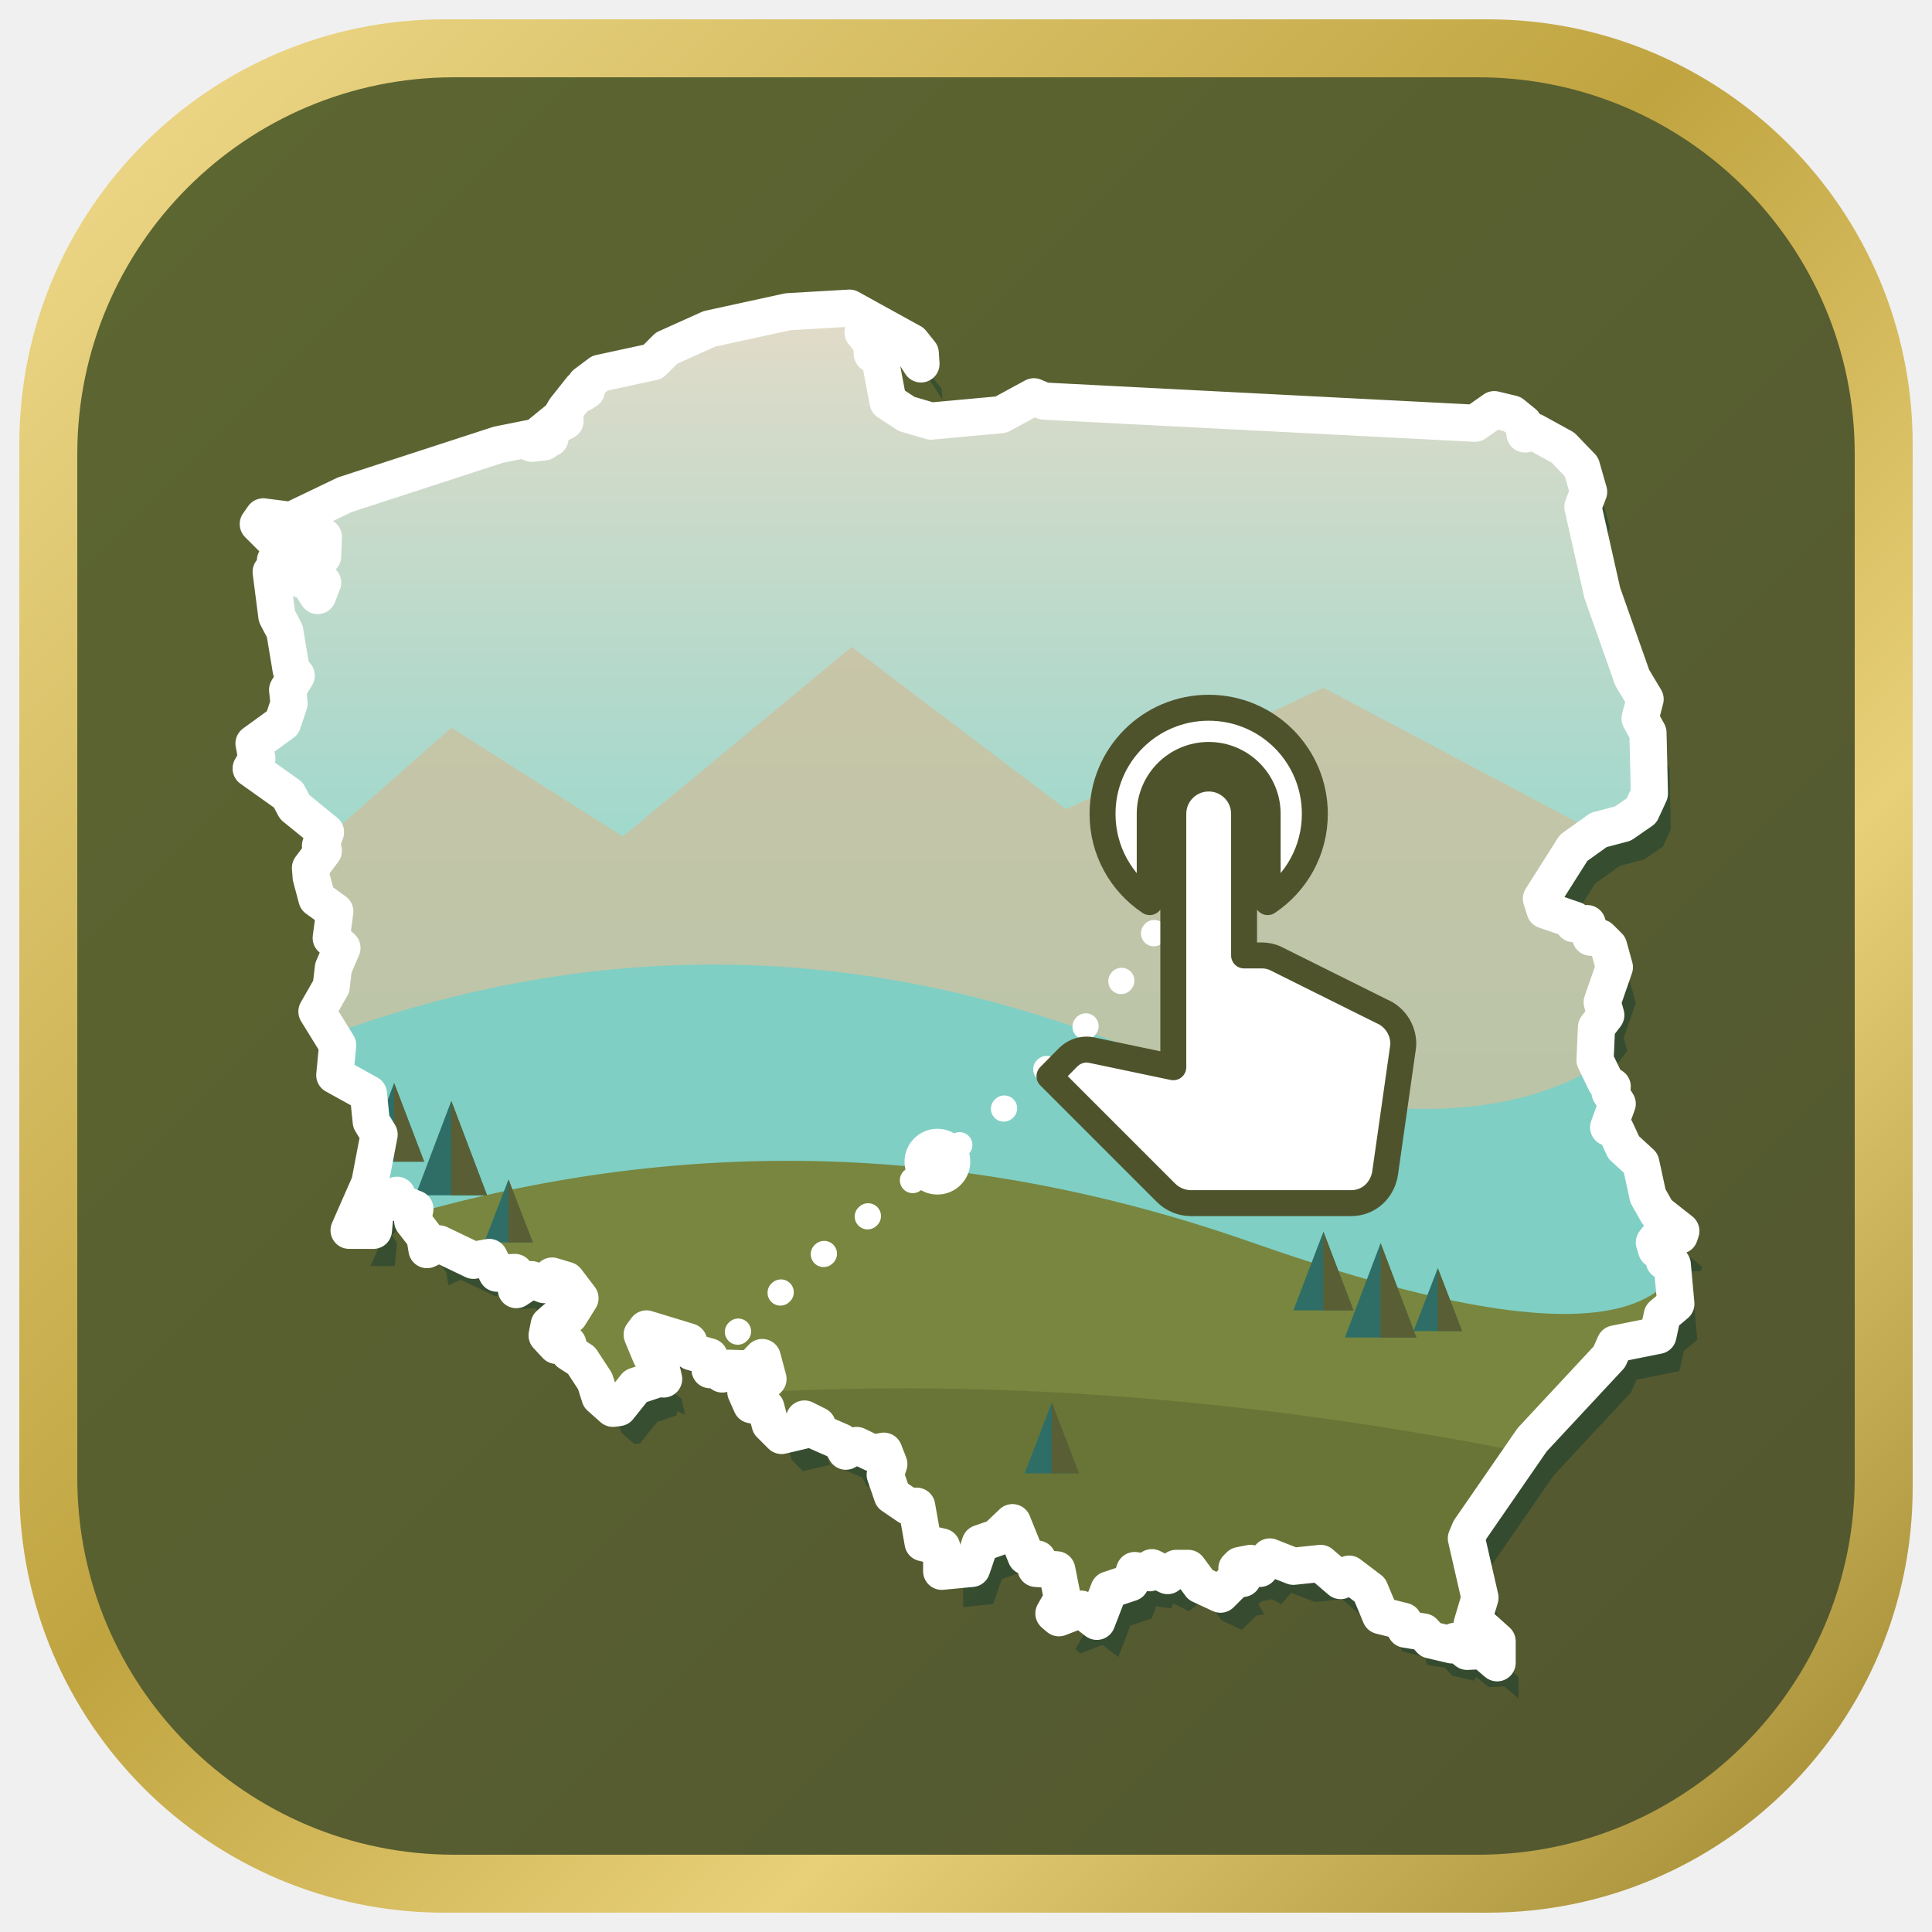
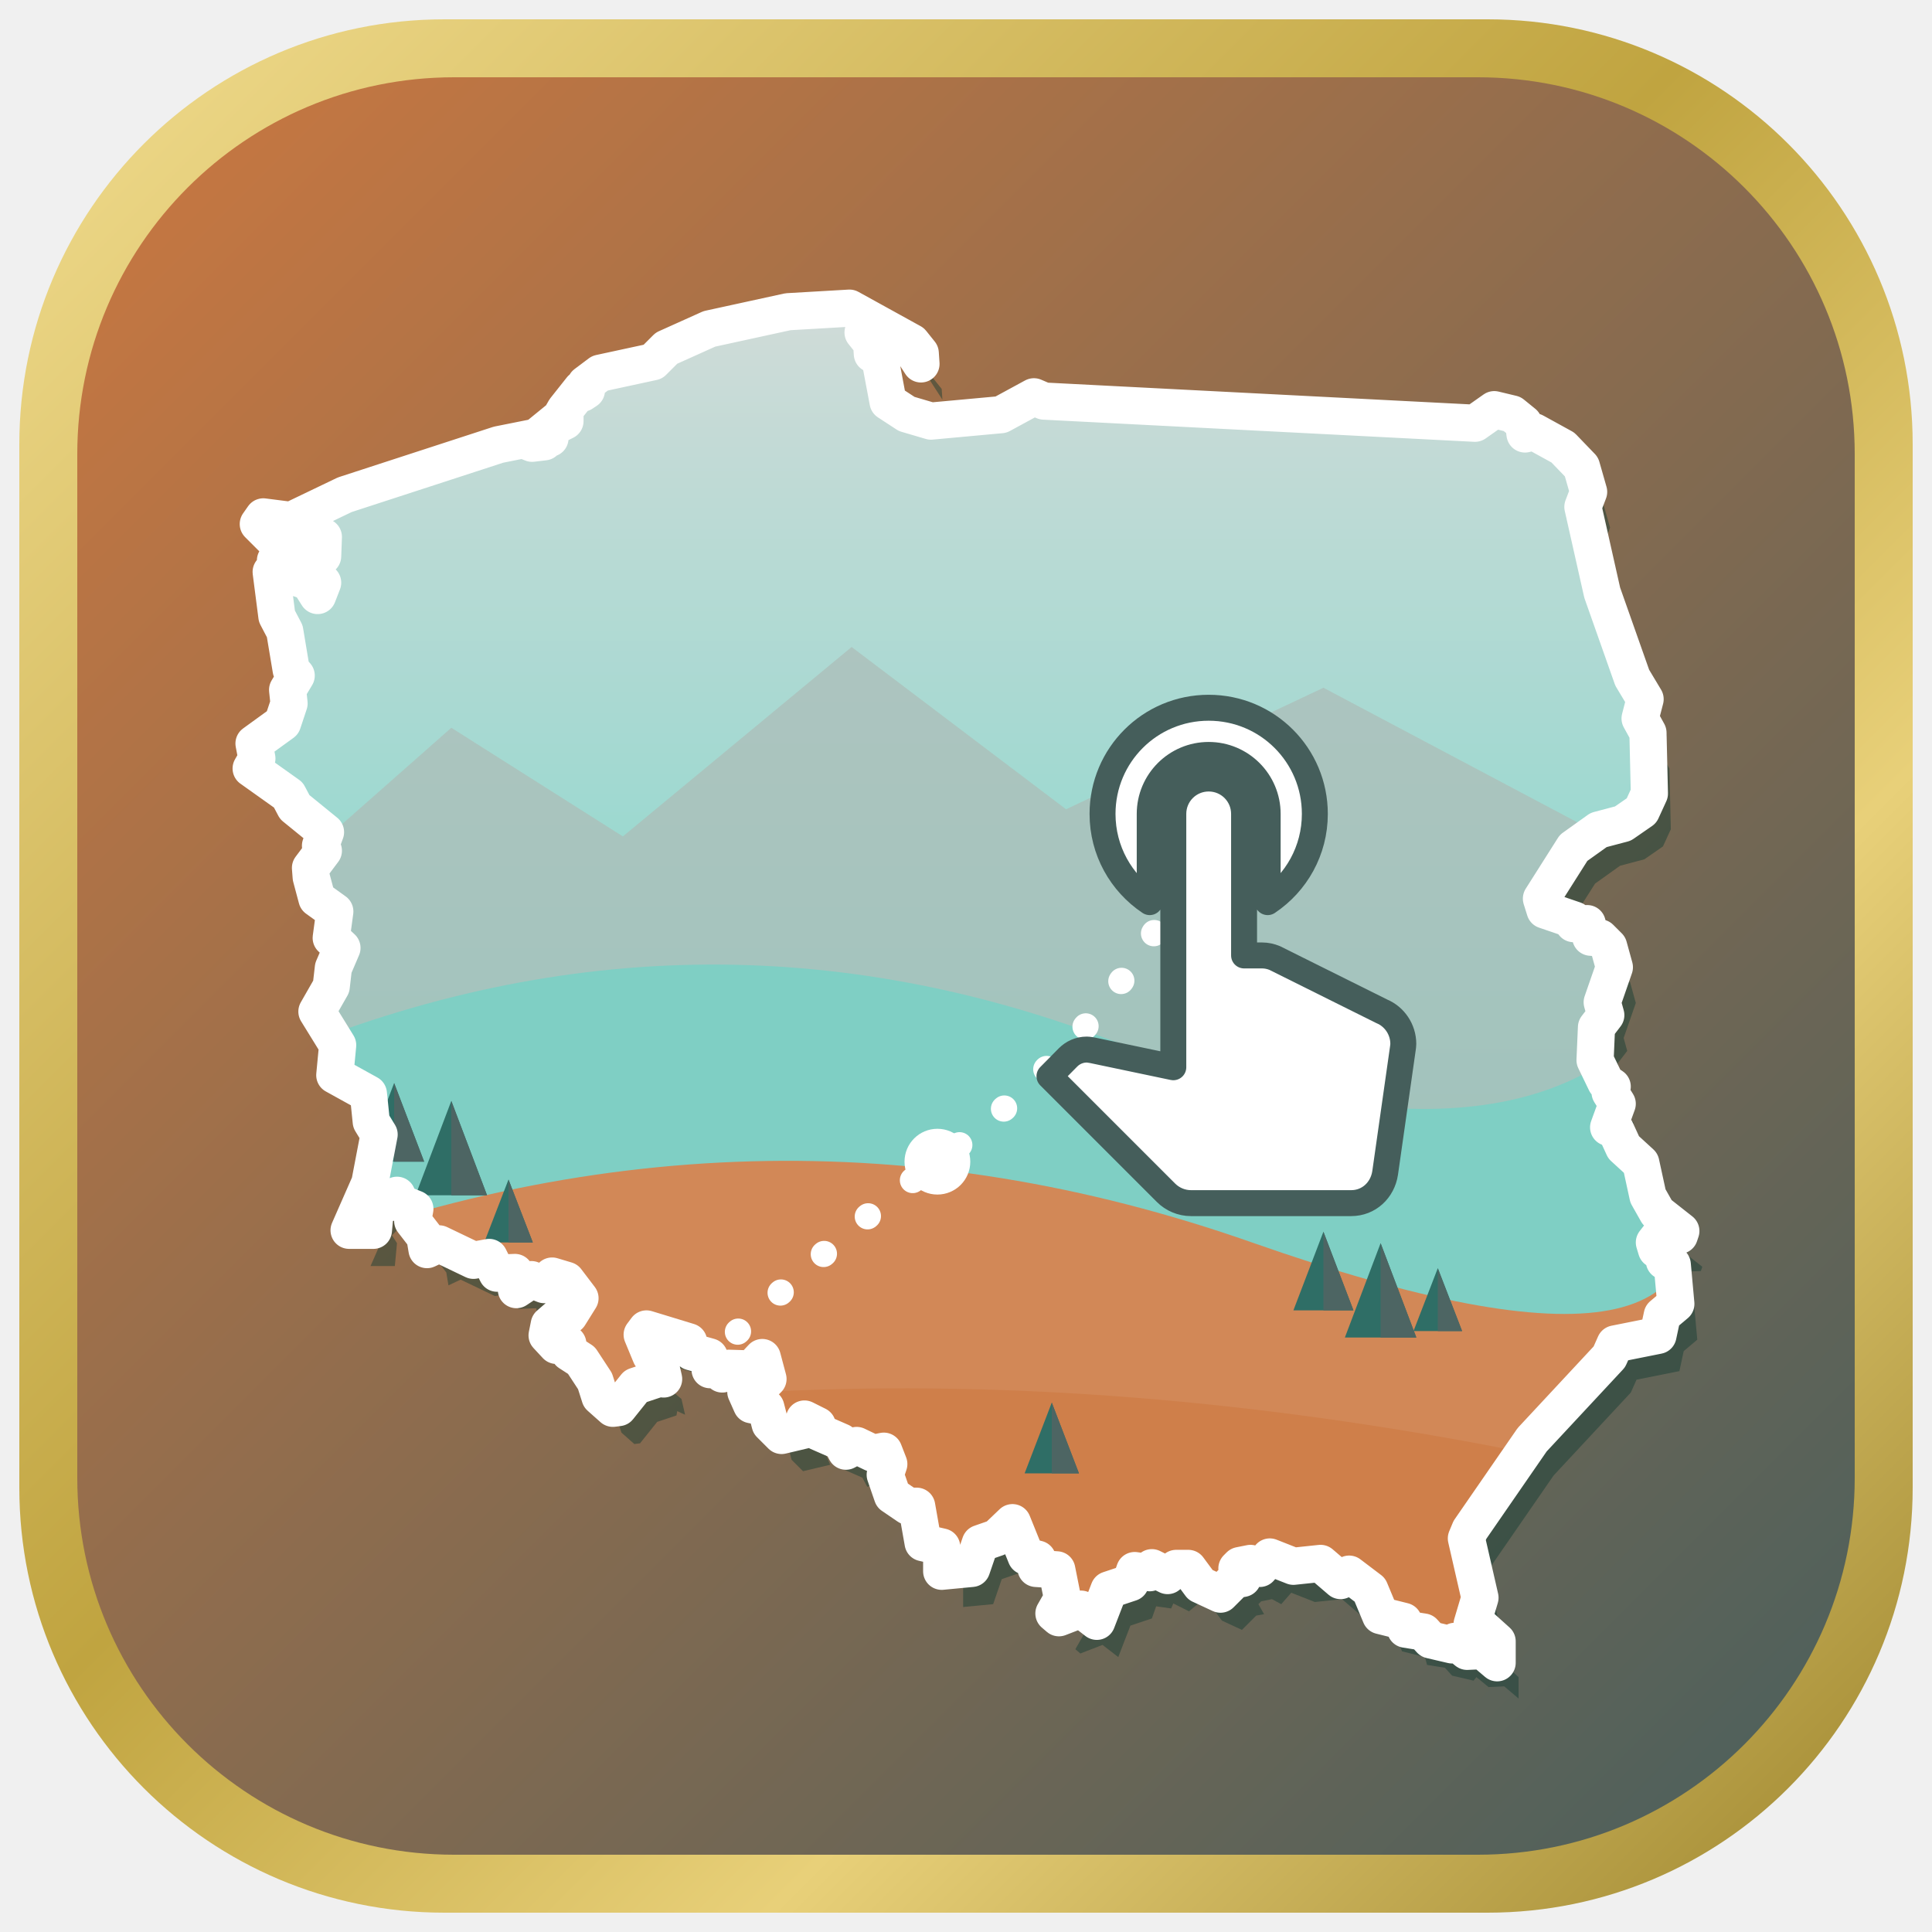
<svg xmlns="http://www.w3.org/2000/svg" viewBox="0 0 200 200" role="img" aria-label="I Was Here — Places &amp; Memories">
  <defs>
    <linearGradient id="tGold" x1="0" y1="0" x2="1" y2="1">
      <stop offset="0" stop-color="#F1DC8E" />
      <stop offset=".45" stop-color="#C0A440" />
      <stop offset=".7" stop-color="#E8D079" />
      <stop offset="1" stop-color="#9E862E" />
    </linearGradient>
    <linearGradient id="tGreen" x1="0" y1="0" x2="1" y2="1">
-       <stop offset="0" stop-color="#5D6731" />
-       <stop offset="1" stop-color="#52562F" />
+       <stop offset="0" stop-color="#CC7840" />
+       <stop offset="1" stop-color="#485F5D" />
    </linearGradient>
    <linearGradient id="tLand" x1="0" y1="0" x2="0" y2="1">
-       <stop offset="0" stop-color="#E4DBC8" />
+       <stop offset="0" stop-color="#D1DBD8" />
      <stop offset=".5" stop-color="#8ED8CE" />
      <stop offset="1" stop-color="#62BEB2" />
    </linearGradient>
    <clipPath id="tPl">
      <path d="M104.3,172.0 L102.0,172.8 L100.8,176.3 L96.6,176.7 L96.6,173.3 L94.0,172.7 L93.1,167.6 L91.9,167.6 L89.7,166.1 L88.7,163.2 L89.2,161.7 L88.5,159.9 L87.0,160.2 L84.7,159.1 L83.2,159.9 L82.5,158.6 L79.3,157.2 L79.2,156.3 L77.4,155.4 L78.0,156.8 L74.2,157.7 L72.6,156.1 L72.0,153.8 L70.0,153.4 L69.2,151.6 L70.9,151.2 L72.3,149.8 L71.5,146.8 L70.0,148.4 L66.8,148.3 L65.9,149.1 L65.2,148.0 L64.2,148.5 L64.1,146.7 L61.6,146.0 L61.2,144.6 L55.3,142.8 L54.7,143.6 L55.9,146.5 L57.2,147.6 L57.7,149.8 L56.6,149.3 L56.5,149.9 L53.8,150.8 L51.4,153.8 L50.6,153.9 L48.8,152.3 L48.1,150.1 L46.2,147.2 L44.5,146.1 L44.3,144.9 L42.7,145.1 L41.4,143.7 L41.7,142.2 L43.2,140.9 L44.5,140.9 L46.0,138.5 L44.1,136.0 L42.1,135.4 L41.0,136.6 L39.2,135.9 L37.1,137.3 L36.9,134.9 L34.4,135.0 L33.3,132.8 L31.1,133.2 L26.3,130.9 L24.6,131.7 L24.3,129.9 L22.6,127.7 L22.9,126.0 L20.9,125.2 L20.4,124.1 L19.6,125.1 L17.6,123.8 L16.7,124.7 L17.4,125.8 L17.1,129.0 L13.7,129.0 L16.6,122.4 L17.9,115.6 L16.8,113.8 L16.4,109.9 L11.7,107.3 L12.1,103.1 L9.2,98.4 L11.2,94.9 L11.5,92.3 L12.7,89.5 L11.2,88.1 L11.7,84.4 L9.2,82.6 L8.4,79.6 L8.3,78.3 L10.1,75.9 L9.7,75.2 L10.4,73.3 L6.1,69.8 L5.2,68.1 L0.0,64.4 L0.8,63.0 L0.4,60.9 L4.4,58.0 L5.3,55.3 L5.1,53.4 L6.3,51.4 L5.6,50.6 L4.7,45.2 L3.6,43.1 L2.8,36.9 L3.6,36.5 L3.4,35.3 L5.8,37.5 L8.1,38.3 L9.3,40.2 L10.0,38.4 L9.0,38.2 L8.4,36.8 L9.0,34.7 L10.0,34.7 L10.1,32.0 L9.2,33.3 L9.0,31.9 L6.3,31.4 L6.1,30.2 L4.8,31.1 L5.9,31.6 L5.6,32.2 L3.9,33.1 L1.0,30.2 L1.7,29.2 L5.6,29.7 L13.1,26.1 L34.6,19.1 L40.1,18.0 L38.8,18.7 L39.3,18.9 L41.0,18.7 L40.9,18.2 L41.8,18.2 L41.7,17.5 L40.2,17.8 L42.9,15.6 L42.1,16.7 L43.9,15.8 L43.9,15.1 L43.1,15.6 L43.9,14.2 L46.2,11.3 L46.3,11.9 L46.9,11.5 L46.9,11.0 L46.4,11.3 L46.8,10.6 L48.8,9.1 L56.2,7.5 L58.1,5.6 L64.1,2.9 L75.1,0.5 L83.7,0.0 L92.4,4.8 L93.6,6.3 L93.7,7.8 L91.5,4.4 L86.3,1.6 L85.6,3.4 L86.8,4.9 L86.9,6.4 L87.8,6.2 L89.1,13.1 L91.7,14.8 L95.1,15.8 L104.9,14.9 L109.5,12.4 L110.9,13.0 L171.2,16.1 L173.9,14.2 L176.4,14.8 L178.0,16.1 L178.2,17.6 L179.5,17.3 L183.5,19.5 L186.1,22.2 L187.1,25.7 L186.3,27.8 L189.0,39.8 L193.2,51.7 L195.0,54.7 L194.3,57.4 L195.4,59.4 L195.6,67.9 L194.5,70.3 L191.9,72.1 L188.5,73.0 L185.0,75.5 L180.5,82.6 L181.0,84.2 L185.1,85.6 L185.0,86.1 L186.9,86.1 L187.4,88.0 L188.7,88.1 L189.9,89.3 L190.7,92.2 L189.0,97.1 L189.5,98.9 L188.2,100.6 L188.0,105.2 L189.5,108.3 L190.4,108.9 L190.1,109.7 L191.1,111.3 L189.9,114.6 L190.9,115.0 L192.0,117.4 L194.4,119.6 L195.4,124.2 L196.7,126.5 L200.0,129.1 L199.8,129.7 L197.0,129.8 L196.3,130.7 L196.6,131.7 L197.7,132.0 L197.7,133.3 L198.8,133.8 L199.3,139.3 L197.4,140.9 L196.8,143.7 L190.8,144.9 L190.0,146.7 L179.2,158.3 L170.5,170.9 L170.0,172.1 L171.9,180.4 L170.8,184.1 L171.3,183.8 L174.3,186.5 L174.3,189.5 L172.3,187.8 L170.1,187.9 L168.4,186.5 L168.0,187.0 L165.0,186.3 L164.0,185.2 L161.5,184.8 L161.2,183.7 L158.0,182.9 L156.5,179.3 L153.6,177.1 L152.4,178.0 L149.6,175.6 L145.8,176.0 L142.5,174.7 L141.1,176.3 L139.8,175.6 L138.3,175.9 L137.9,176.3 L138.7,177.7 L137.6,177.9 L135.6,179.9 L132.8,178.6 L131.1,176.3 L129.4,176.3 L128.2,177.3 L126.0,176.2 L125.7,176.9 L123.6,176.6 L123.0,178.3 L120.0,179.3 L118.3,183.7 L116.1,182.0 L113.0,183.2 L112.3,182.6 L113.5,180.5 L112.7,176.5 L109.8,176.3 L110.0,175.0 L108.4,174.6 L106.5,169.9Z" />
    </clipPath>
  </defs>
  <rect x="2" y="2" width="196" height="196" rx="44" fill="url(#tGold)" />
  <rect x="8" y="8" width="184" height="184" rx="39" fill="url(#tGreen)" />
  <g transform="translate(26.0 31.9) scale(0.74)">
    <path d="M104.3,172.0 L102.0,172.8 L100.8,176.3 L96.6,176.7 L96.6,173.3 L94.0,172.7 L93.1,167.6 L91.9,167.6 L89.7,166.1 L88.7,163.2 L89.2,161.7 L88.5,159.9 L87.0,160.2 L84.7,159.1 L83.2,159.9 L82.5,158.6 L79.3,157.2 L79.2,156.3 L77.4,155.4 L78.0,156.8 L74.2,157.7 L72.6,156.1 L72.0,153.8 L70.0,153.4 L69.2,151.6 L70.9,151.2 L72.3,149.8 L71.5,146.8 L70.0,148.4 L66.8,148.3 L65.9,149.1 L65.2,148.0 L64.2,148.5 L64.1,146.7 L61.6,146.0 L61.2,144.6 L55.3,142.8 L54.7,143.6 L55.9,146.5 L57.2,147.6 L57.7,149.8 L56.6,149.3 L56.5,149.9 L53.8,150.8 L51.4,153.8 L50.6,153.9 L48.8,152.3 L48.1,150.1 L46.2,147.2 L44.5,146.1 L44.3,144.9 L42.7,145.1 L41.4,143.7 L41.7,142.2 L43.2,140.9 L44.5,140.9 L46.0,138.5 L44.1,136.0 L42.1,135.4 L41.0,136.6 L39.2,135.9 L37.1,137.3 L36.9,134.9 L34.4,135.0 L33.3,132.8 L31.1,133.2 L26.3,130.9 L24.6,131.7 L24.3,129.9 L22.6,127.7 L22.9,126.0 L20.9,125.2 L20.4,124.1 L19.6,125.1 L17.6,123.8 L16.7,124.7 L17.4,125.8 L17.1,129.0 L13.7,129.0 L16.6,122.4 L17.9,115.6 L16.8,113.8 L16.4,109.9 L11.7,107.3 L12.1,103.1 L9.2,98.4 L11.2,94.9 L11.5,92.3 L12.7,89.5 L11.2,88.1 L11.7,84.4 L9.2,82.6 L8.4,79.6 L8.3,78.3 L10.1,75.9 L9.7,75.2 L10.4,73.3 L6.1,69.8 L5.2,68.1 L0.0,64.4 L0.8,63.0 L0.4,60.9 L4.4,58.0 L5.3,55.3 L5.1,53.4 L6.3,51.4 L5.6,50.6 L4.7,45.2 L3.6,43.1 L2.8,36.9 L3.6,36.5 L3.4,35.3 L5.8,37.5 L8.1,38.3 L9.3,40.2 L10.0,38.4 L9.0,38.2 L8.4,36.8 L9.0,34.7 L10.0,34.7 L10.1,32.0 L9.2,33.3 L9.0,31.9 L6.3,31.4 L6.1,30.2 L4.8,31.1 L5.9,31.6 L5.6,32.2 L3.9,33.1 L1.0,30.2 L1.7,29.2 L5.6,29.7 L13.1,26.1 L34.6,19.1 L40.1,18.0 L38.8,18.7 L39.3,18.9 L41.0,18.7 L40.9,18.2 L41.8,18.2 L41.7,17.5 L40.2,17.8 L42.9,15.6 L42.1,16.7 L43.9,15.8 L43.9,15.1 L43.1,15.6 L43.9,14.2 L46.2,11.3 L46.3,11.9 L46.9,11.5 L46.9,11.0 L46.4,11.3 L46.8,10.6 L48.8,9.1 L56.2,7.5 L58.1,5.6 L64.1,2.9 L75.1,0.5 L83.7,0.0 L92.4,4.8 L93.6,6.3 L93.7,7.8 L91.5,4.4 L86.3,1.6 L85.6,3.4 L86.8,4.9 L86.9,6.4 L87.8,6.2 L89.1,13.1 L91.7,14.8 L95.1,15.8 L104.9,14.9 L109.5,12.4 L110.9,13.0 L171.2,16.1 L173.9,14.2 L176.4,14.8 L178.0,16.1 L178.2,17.6 L179.5,17.3 L183.5,19.5 L186.1,22.2 L187.1,25.7 L186.3,27.8 L189.0,39.8 L193.2,51.7 L195.0,54.7 L194.3,57.4 L195.4,59.4 L195.6,67.9 L194.5,70.3 L191.9,72.1 L188.5,73.0 L185.0,75.5 L180.5,82.6 L181.0,84.2 L185.1,85.6 L185.0,86.1 L186.9,86.1 L187.4,88.0 L188.7,88.1 L189.9,89.3 L190.7,92.2 L189.0,97.1 L189.5,98.9 L188.2,100.6 L188.0,105.2 L189.5,108.3 L190.4,108.9 L190.1,109.7 L191.1,111.3 L189.9,114.6 L190.9,115.0 L192.0,117.4 L194.4,119.6 L195.4,124.2 L196.7,126.5 L200.0,129.1 L199.8,129.7 L197.0,129.8 L196.3,130.7 L196.6,131.7 L197.7,132.0 L197.7,133.3 L198.8,133.8 L199.3,139.3 L197.4,140.9 L196.8,143.7 L190.8,144.9 L190.0,146.7 L179.2,158.3 L170.5,170.9 L170.0,172.1 L171.9,180.4 L170.8,184.1 L171.3,183.8 L174.3,186.5 L174.3,189.5 L172.3,187.8 L170.1,187.9 L168.4,186.5 L168.0,187.0 L165.0,186.3 L164.0,185.2 L161.5,184.8 L161.2,183.7 L158.0,182.9 L156.5,179.3 L153.6,177.1 L152.4,178.0 L149.6,175.6 L145.8,176.0 L142.5,174.7 L141.1,176.3 L139.8,175.6 L138.3,175.9 L137.9,176.3 L138.7,177.7 L137.6,177.9 L135.6,179.9 L132.8,178.6 L131.1,176.3 L129.4,176.3 L128.2,177.3 L126.0,176.2 L125.7,176.9 L123.6,176.6 L123.0,178.3 L120.0,179.3 L118.3,183.7 L116.1,182.0 L113.0,183.2 L112.3,182.6 L113.5,180.5 L112.7,176.5 L109.8,176.3 L110.0,175.0 L108.4,174.6 L106.5,169.9Z" fill="#0F3A30" opacity=".45" transform="translate(3 5)" />
    <g clip-path="url(#tPl)">
      <rect x="-2" y="-2" width="204" height="193" fill="url(#tLand)" />
-       <path d="M0 83.4L28 58.7L52 73.9L84 47.4L114 70.1L150 53.1L200 79.6V191.5H0Z" fill="#CEBF9C" opacity=".75" />
+       <path d="M0 83.4L28 58.7L52 73.9L84 47.4L114 70.1L150 53.1L200 79.6V191.5H0Z" fill="#ACBEB8" opacity=".75" />
      <path d="M0 106.1Q60 79.6 120 102.3T200 94.7V191.5H0Z" fill="#7FCFC4" />
-       <path d="M0 134.5Q70 106.1 140 130.7T200 119.4V191.5H0Z" fill="#78863F" />
-       <path d="M0 163.0Q90 138.3 200 164.9V191.5H0Z" fill="#697537" />
+       <path d="M0 134.5Q70 106.1 140 130.7T200 119.4V191.5H0Z" fill="#D28857" />
+       <path d="M0 163.0Q90 138.3 200 164.9V191.5H0Z" fill="#CF7F4A" />
      <path d="M20.0 108.4 15.8 119.4H24.2Z" fill="#2F6E66" />
-       <path d="M20.0 108.4 24.2 119.4H20.0Z" fill="#5A5E34" />
+       <path d="M20.0 108.4 24.2 119.4H20.0Z" fill="#4D6563" />
      <path d="M28.0 110.9 23.0 124.1H33.0Z" fill="#2F6E66" />
-       <path d="M28.0 110.9 33.0 124.1H28.0Z" fill="#5A5E34" />
+       <path d="M28.0 110.9 33.0 124.1H28.0Z" fill="#4D6563" />
      <path d="M13.0 122.7 9.2 132.6H16.8Z" fill="#2F6E66" />
-       <path d="M13.0 122.7 16.8 132.6H13.0Z" fill="#5A5E34" />
+       <path d="M13.0 122.7 16.8 132.6H13.0Z" fill="#4D6563" />
      <path d="M36.0 121.9 32.6 130.7H39.4Z" fill="#2F6E66" />
-       <path d="M36.0 121.9 39.4 130.7H36.0Z" fill="#5A5E34" />
+       <path d="M36.0 121.9 39.4 130.7H36.0Z" fill="#4D6563" />
      <path d="M58.0 158.4 53.4 170.5H62.6Z" fill="#2F6E66" />
-       <path d="M58.0 158.4 62.6 170.5H58.0Z" fill="#5A5E34" />
+       <path d="M58.0 158.4 62.6 170.5H58.0Z" fill="#4D6563" />
      <path d="M67.0 164.4 63.2 174.3H70.8Z" fill="#2F6E66" />
-       <path d="M67.0 164.4 70.8 174.3H67.0Z" fill="#5A5E34" />
+       <path d="M67.0 164.4 70.8 174.3H67.0Z" fill="#4D6563" />
      <path d="M150.0 129.2 145.8 140.2H154.2Z" fill="#2F6E66" />
-       <path d="M150.0 129.2 154.2 140.2H150.0Z" fill="#5A5E34" />
+       <path d="M150.0 129.2 154.2 140.2H150.0Z" fill="#4D6563" />
      <path d="M158.0 130.8 153.0 144.0H163.0Z" fill="#2F6E66" />
-       <path d="M158.0 130.8 163.0 144.0H158.0Z" fill="#5A5E34" />
+       <path d="M158.0 130.8 163.0 144.0H158.0Z" fill="#4D6563" />
      <path d="M166.0 134.3 162.6 143.1H169.4Z" fill="#2F6E66" />
-       <path d="M166.0 134.3 169.4 143.1H166.0Z" fill="#5A5E34" />
+       <path d="M166.0 134.3 169.4 143.1H166.0Z" fill="#4D6563" />
      <path d="M112.0 153.1 108.2 163.0H115.8Z" fill="#2F6E66" />
-       <path d="M112.0 153.1 115.8 163.0H112.0Z" fill="#5A5E34" />
+       <path d="M112.0 153.1 115.8 163.0H112.0Z" fill="#4D6563" />
      <path d="M44 164.9C60 151.6 78 132.6 96 119.4S122 94.7 130 81.5" fill="none" stroke="#FFFFFF" stroke-width="3.6" stroke-linecap="round" stroke-dasharray="0.1 8" />
      <circle cx="44" cy="164.9" r="4.6" fill="#FFFFFF" />
      <circle cx="96" cy="119.4" r="4.6" fill="#FFFFFF" />
    </g>
    <path d="M104.3,172.0 L102.0,172.8 L100.8,176.3 L96.6,176.7 L96.6,173.3 L94.0,172.7 L93.1,167.6 L91.9,167.6 L89.7,166.1 L88.7,163.2 L89.2,161.7 L88.5,159.9 L87.0,160.2 L84.7,159.1 L83.2,159.9 L82.5,158.6 L79.3,157.2 L79.2,156.3 L77.4,155.4 L78.0,156.8 L74.2,157.7 L72.6,156.1 L72.0,153.8 L70.0,153.4 L69.2,151.6 L70.9,151.2 L72.3,149.8 L71.5,146.8 L70.0,148.4 L66.8,148.3 L65.9,149.1 L65.2,148.0 L64.2,148.5 L64.1,146.7 L61.6,146.0 L61.2,144.6 L55.3,142.8 L54.7,143.6 L55.9,146.5 L57.2,147.6 L57.7,149.8 L56.6,149.3 L56.5,149.9 L53.8,150.8 L51.4,153.8 L50.6,153.9 L48.8,152.3 L48.1,150.1 L46.2,147.2 L44.5,146.1 L44.3,144.9 L42.7,145.1 L41.4,143.7 L41.7,142.2 L43.2,140.9 L44.5,140.9 L46.0,138.5 L44.1,136.0 L42.1,135.4 L41.0,136.6 L39.2,135.9 L37.1,137.3 L36.9,134.9 L34.4,135.0 L33.3,132.8 L31.1,133.2 L26.3,130.9 L24.6,131.7 L24.3,129.9 L22.6,127.7 L22.9,126.0 L20.9,125.2 L20.4,124.1 L19.6,125.1 L17.6,123.8 L16.7,124.7 L17.4,125.8 L17.1,129.0 L13.7,129.0 L16.6,122.4 L17.9,115.6 L16.8,113.8 L16.4,109.9 L11.7,107.3 L12.1,103.1 L9.2,98.4 L11.2,94.9 L11.5,92.3 L12.7,89.5 L11.2,88.1 L11.7,84.4 L9.2,82.6 L8.4,79.6 L8.3,78.3 L10.1,75.9 L9.7,75.2 L10.4,73.3 L6.1,69.8 L5.2,68.1 L0.0,64.4 L0.8,63.0 L0.4,60.9 L4.4,58.0 L5.3,55.3 L5.1,53.4 L6.3,51.4 L5.6,50.6 L4.7,45.2 L3.6,43.1 L2.8,36.9 L3.6,36.5 L3.4,35.3 L5.8,37.5 L8.1,38.3 L9.3,40.2 L10.0,38.4 L9.0,38.2 L8.4,36.8 L9.0,34.7 L10.0,34.7 L10.1,32.0 L9.2,33.3 L9.0,31.9 L6.3,31.4 L6.1,30.2 L4.8,31.1 L5.9,31.6 L5.6,32.2 L3.9,33.1 L1.0,30.2 L1.7,29.2 L5.6,29.7 L13.1,26.1 L34.6,19.1 L40.1,18.0 L38.8,18.7 L39.3,18.9 L41.0,18.7 L40.9,18.2 L41.8,18.2 L41.7,17.5 L40.2,17.8 L42.9,15.6 L42.1,16.7 L43.9,15.8 L43.9,15.1 L43.1,15.6 L43.9,14.2 L46.2,11.3 L46.3,11.9 L46.9,11.5 L46.9,11.0 L46.4,11.3 L46.8,10.6 L48.8,9.1 L56.2,7.5 L58.1,5.6 L64.1,2.9 L75.1,0.5 L83.7,0.0 L92.4,4.8 L93.6,6.3 L93.7,7.8 L91.5,4.4 L86.3,1.6 L85.6,3.4 L86.8,4.9 L86.9,6.4 L87.8,6.2 L89.1,13.1 L91.7,14.8 L95.1,15.8 L104.9,14.9 L109.5,12.4 L110.9,13.0 L171.2,16.1 L173.9,14.2 L176.4,14.8 L178.0,16.1 L178.2,17.6 L179.5,17.3 L183.5,19.5 L186.1,22.2 L187.1,25.7 L186.3,27.8 L189.0,39.8 L193.2,51.7 L195.0,54.7 L194.3,57.4 L195.4,59.4 L195.6,67.9 L194.5,70.3 L191.9,72.1 L188.5,73.0 L185.0,75.5 L180.5,82.6 L181.0,84.2 L185.1,85.6 L185.0,86.1 L186.9,86.1 L187.4,88.0 L188.7,88.1 L189.9,89.3 L190.7,92.2 L189.0,97.1 L189.5,98.9 L188.2,100.6 L188.0,105.2 L189.5,108.3 L190.4,108.9 L190.1,109.7 L191.1,111.3 L189.9,114.6 L190.9,115.0 L192.0,117.4 L194.4,119.6 L195.4,124.2 L196.7,126.5 L200.0,129.1 L199.8,129.7 L197.0,129.8 L196.3,130.7 L196.6,131.7 L197.7,132.0 L197.7,133.3 L198.8,133.8 L199.3,139.3 L197.4,140.9 L196.8,143.7 L190.8,144.9 L190.0,146.7 L179.2,158.3 L170.5,170.9 L170.0,172.1 L171.9,180.4 L170.8,184.1 L171.3,183.8 L174.3,186.5 L174.3,189.5 L172.3,187.8 L170.1,187.9 L168.4,186.5 L168.0,187.0 L165.0,186.3 L164.0,185.2 L161.5,184.8 L161.2,183.7 L158.0,182.9 L156.5,179.3 L153.6,177.1 L152.4,178.0 L149.6,175.6 L145.8,176.0 L142.5,174.7 L141.1,176.3 L139.8,175.6 L138.3,175.9 L137.9,176.3 L138.7,177.7 L137.6,177.9 L135.6,179.9 L132.8,178.6 L131.1,176.3 L129.4,176.3 L128.2,177.3 L126.0,176.2 L125.7,176.9 L123.6,176.6 L123.0,178.3 L120.0,179.3 L118.3,183.7 L116.1,182.0 L113.0,183.2 L112.3,182.6 L113.5,180.5 L112.7,176.5 L109.8,176.3 L110.0,175.0 L108.4,174.6 L106.5,169.9Z" fill="none" stroke="#FFFFFF" stroke-width="5.2" stroke-linejoin="round" />
    <g class="tap">
      <g transform="translate(96 46) scale(3.3)">
-         <path fill="#FFFFFF" stroke="#4F532C" stroke-width="1.1" stroke-linejoin="round" d="M9 11.24V7.5C9 6.12 10.12 5 11.5 5S14 6.12 14 7.5v3.74c1.21-.81 2-2.18 2-3.74C16 5.01 13.99 3 11.5 3S7 5.01 7 7.5c0 1.56.79 2.93 2 3.74zm9.84 4.63l-4.54-2.26c-.17-.07-.35-.11-.54-.11H13v-6c0-.83-.67-1.5-1.5-1.5S10 6.67 10 7.5v10.74l-3.43-.72c-.08-.01-.15-.03-.24-.03-.31 0-.59.13-.79.33l-.79.8 4.94 4.94c.27.27.65.44 1.06.44h6.79c.75 0 1.33-.55 1.44-1.28l.75-5.27c.01-.07.02-.14.02-.2 0-.62-.38-1.16-.91-1.38z" />
+         <path fill="#FFFFFF" stroke="#455E5B" stroke-width="1.1" stroke-linejoin="round" d="M9 11.24V7.5C9 6.12 10.12 5 11.5 5S14 6.12 14 7.5v3.74c1.21-.81 2-2.18 2-3.74C16 5.01 13.99 3 11.5 3S7 5.01 7 7.5c0 1.56.79 2.93 2 3.74zm9.84 4.63l-4.54-2.26c-.17-.07-.35-.11-.54-.11H13v-6c0-.83-.67-1.5-1.5-1.5S10 6.67 10 7.5v10.74l-3.43-.72c-.08-.01-.15-.03-.24-.03-.31 0-.59.13-.79.33l-.79.8 4.94 4.94c.27.27.65.44 1.06.44h6.79c.75 0 1.33-.55 1.44-1.28l.75-5.27c.01-.07.02-.14.02-.2 0-.62-.38-1.16-.91-1.38z" />
      </g>
    </g>
  </g>
  <style>.tap{transform-box:fill-box;transform-origin:50% 100%;animation:tap 2.4s ease-in-out infinite}@keyframes tap{0%,60%,100%{transform:translateY(0) scale(1)}74%{transform:translateY(5px) scale(.94)}86%{transform:translateY(0) scale(1)}}@media(prefers-reduced-motion:reduce){.tap{animation:none}}</style>
</svg>
